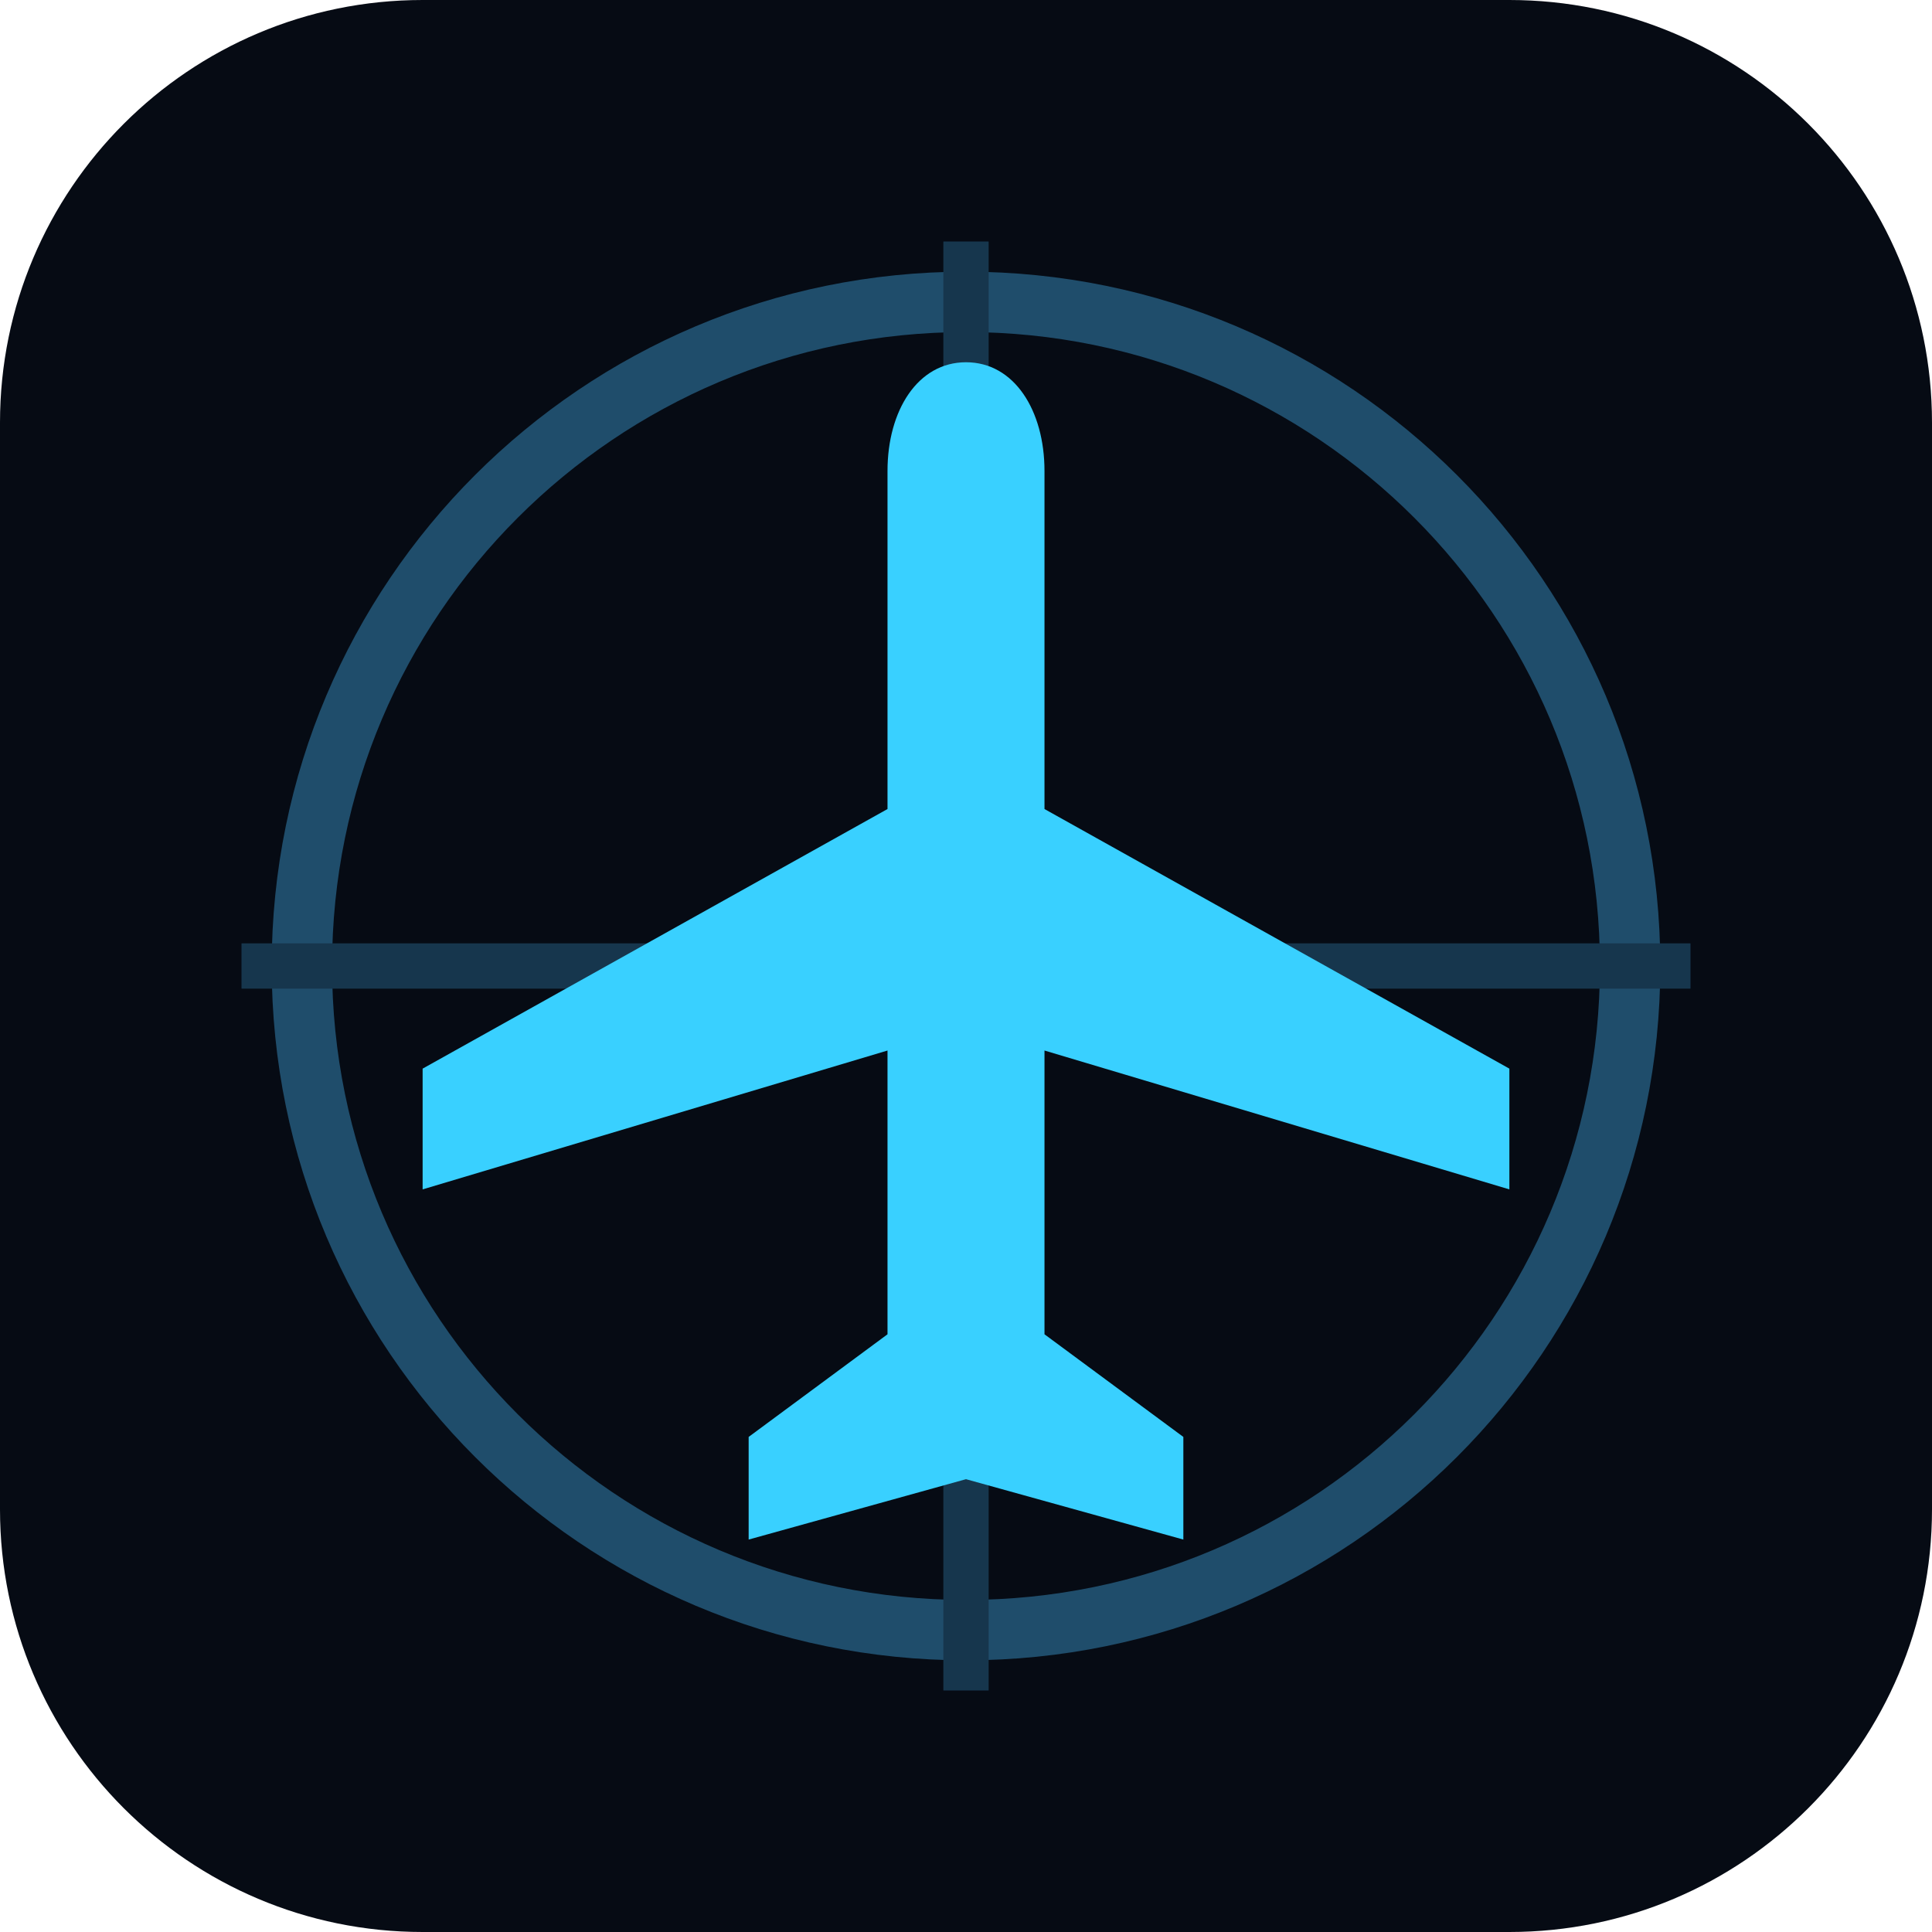
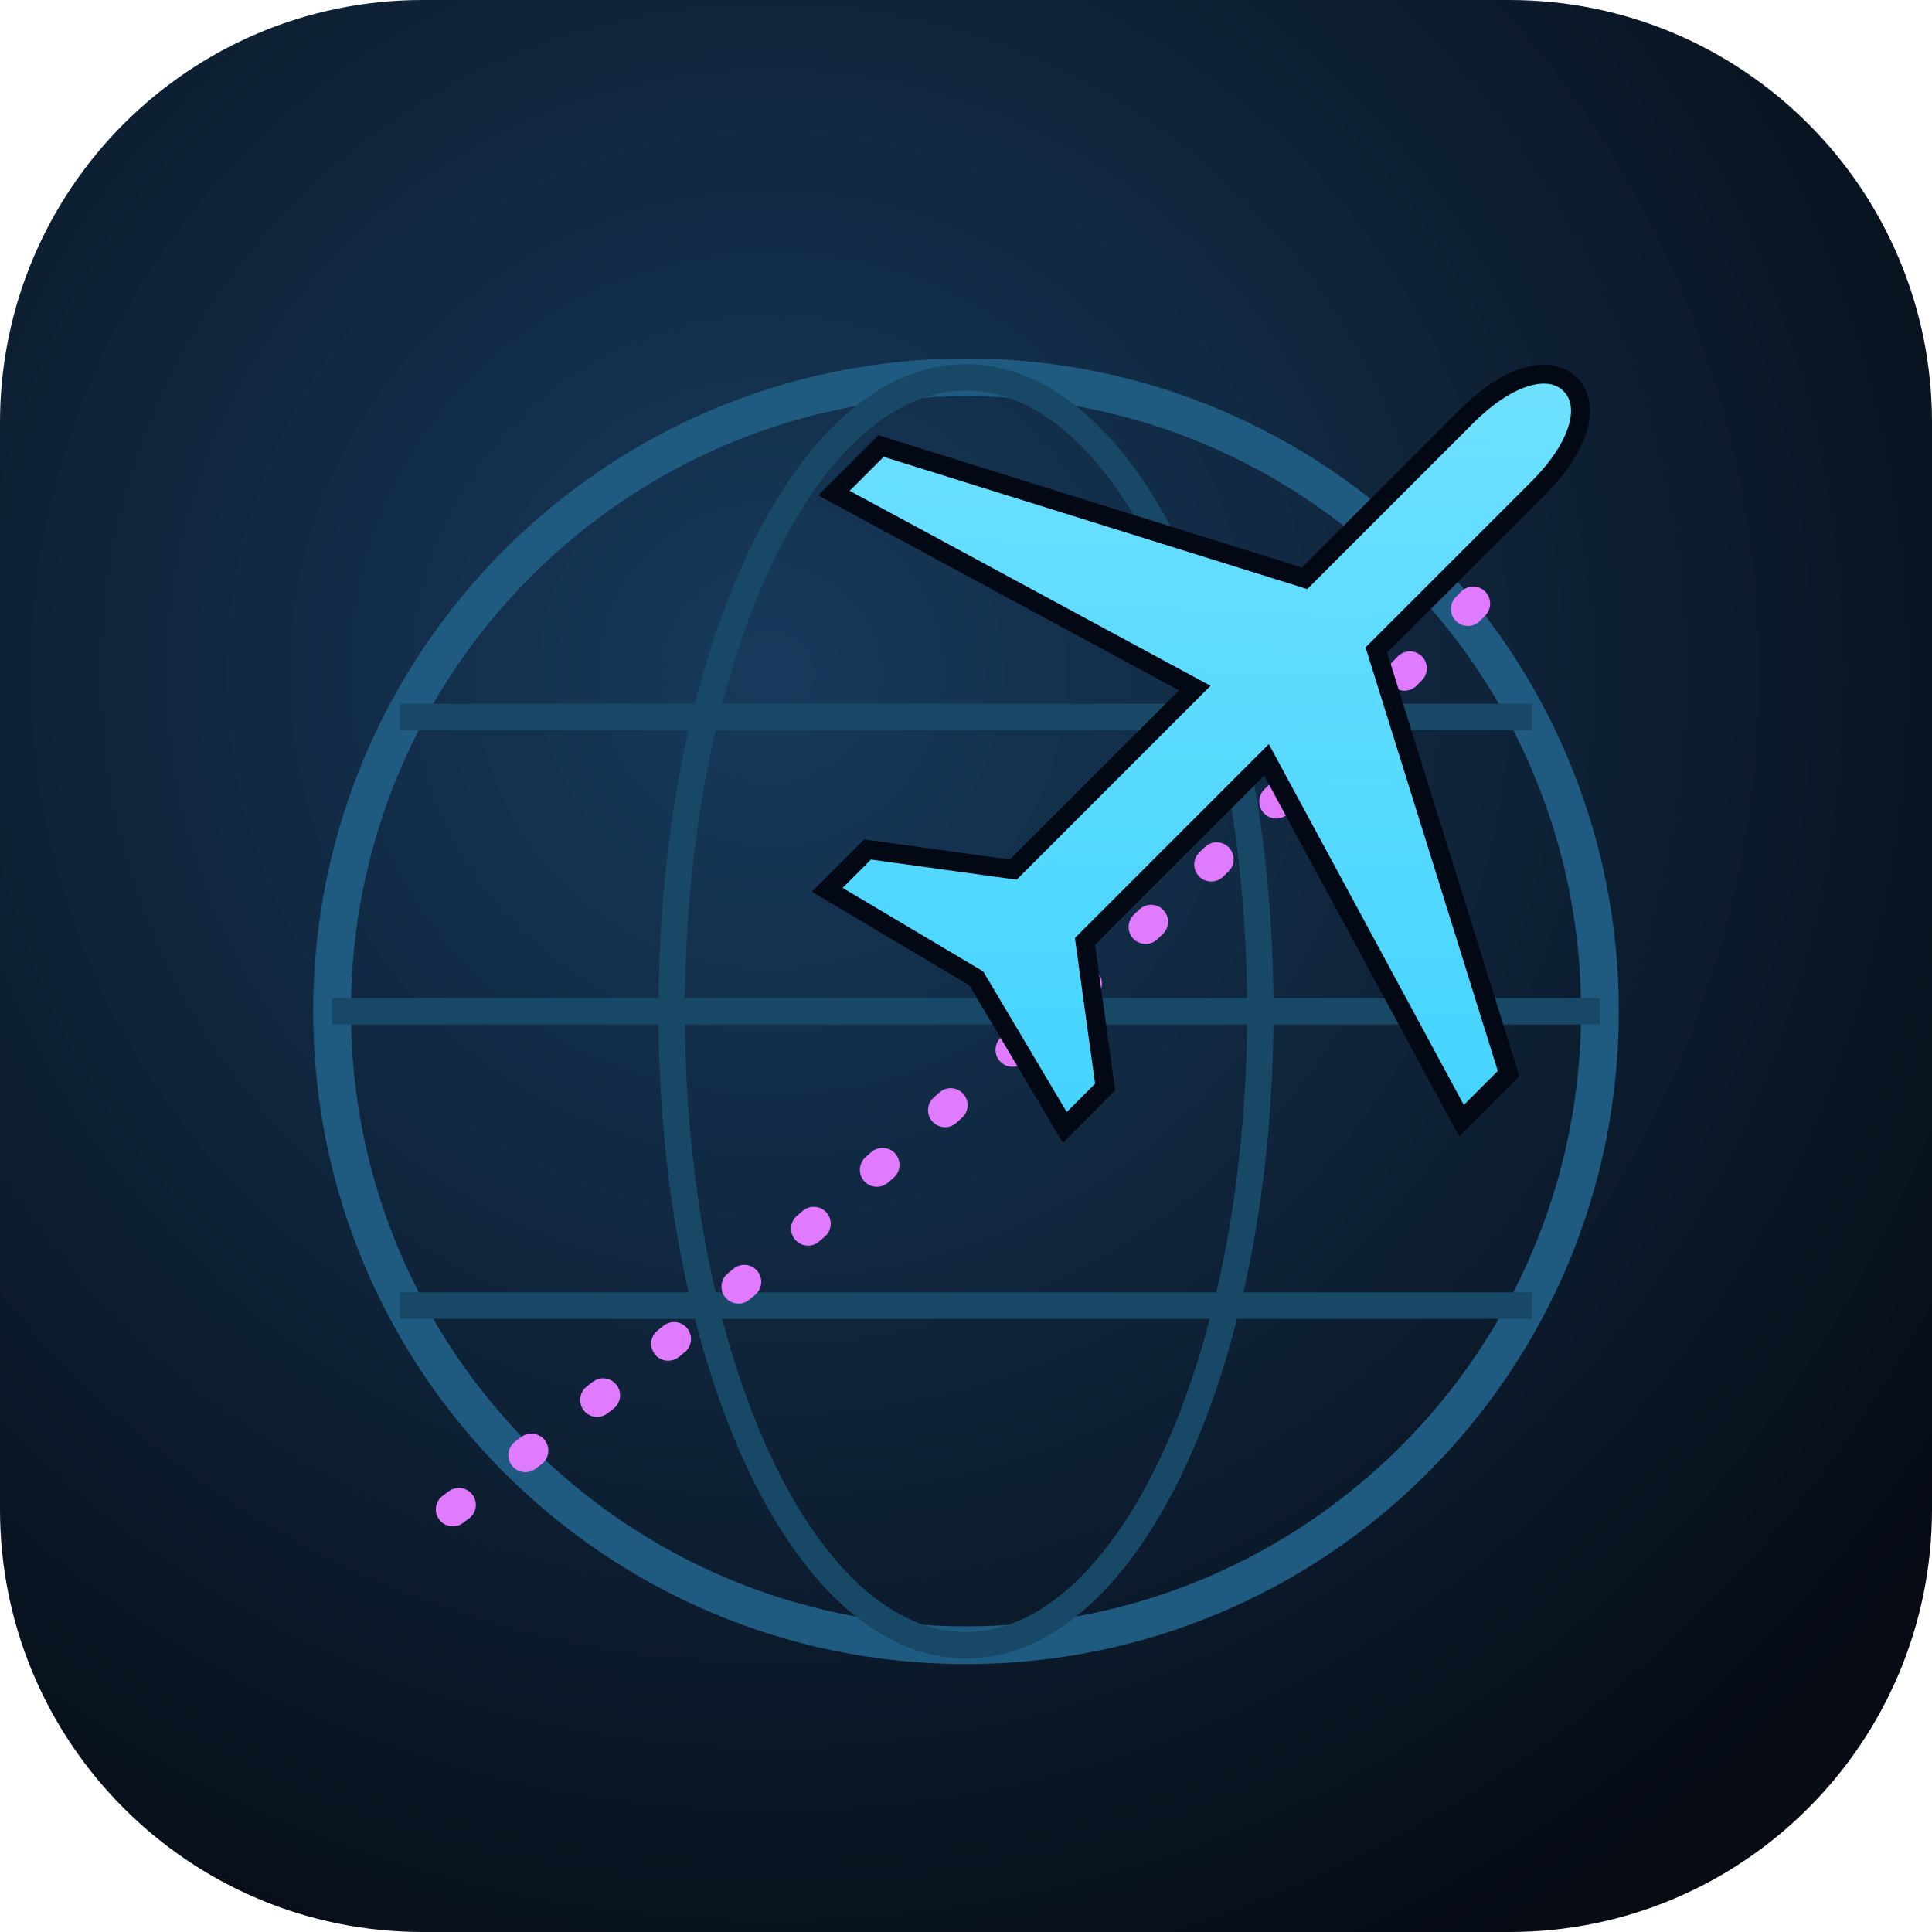
- <svg xmlns="http://www.w3.org/2000/svg" viewBox="0 0 64 64">
-   <rect width="64" height="64" rx="14" fill="#060b14" />
-   <circle cx="32" cy="32" r="22" fill="none" stroke="#1f4d6b" stroke-width="2" />
-   <path d="M32 8v48M8 32h48" stroke="#16364d" stroke-width="1.5" />
-   <path fill="#39d0ff" d="M32 12c1.6 0 2.6 1.6 2.6 3.6v11.2l15.4 8.6v4l-15.4-4.6v9.4l4.6 3.4v3.4L32 49l-7.2 2v-3.4l4.6-3.4v-9.4L14 39.4v-4l15.4-8.6V15.6C29.4 13.6 30.4 12 32 12z" />
+ <svg xmlns="http://www.w3.org/2000/svg" viewBox="0 0 512 512">
+   <defs>
+     <radialGradient id="g" cx="40%" cy="35%" r="75%">
+       <stop offset="0" stop-color="#173a5c" />
+       <stop offset="1" stop-color="#060b14" />
+     </radialGradient>
+     <linearGradient id="a" x1="0" y1="0" x2="1" y2="1">
+       <stop offset="0" stop-color="#7fe6ff" />
+       <stop offset="1" stop-color="#39d0ff" />
+     </linearGradient>
+   </defs>
+   <rect width="512" height="512" rx="112" fill="url(#g)" />
+   <circle cx="256" cy="268" r="168" fill="none" stroke="#1f5a80" stroke-width="10" />
+   <ellipse cx="256" cy="268" rx="78" ry="168" fill="none" stroke="#174866" stroke-width="7" />
+   <path d="M88 268h336M106 190h300M106 346h300" stroke="#174866" stroke-width="7" fill="none" />
+   <path d="M120 400 Q 256 300 400 150" stroke="#e07bff" stroke-width="9" fill="none" stroke-linecap="round" stroke-dasharray="2 22" />
+   <g transform="translate(330 188) rotate(45) scale(4.2) translate(-32 -32)">
+     <path fill="url(#a)" stroke="#020814" stroke-width="1.2" d="M32 3c2 0 3.2 2.6 3.2 6v14.5L60 36.5v4.2l-24.8-7.4v16.2l7.4 5.6v3.6L32 56l-10.6 2.7v-3.6l7.4-5.6V33.3L4 40.7v-4.2l24.8-13V9c0-3.4 1.2-6 3.2-6z" />
+   </g>
</svg>
